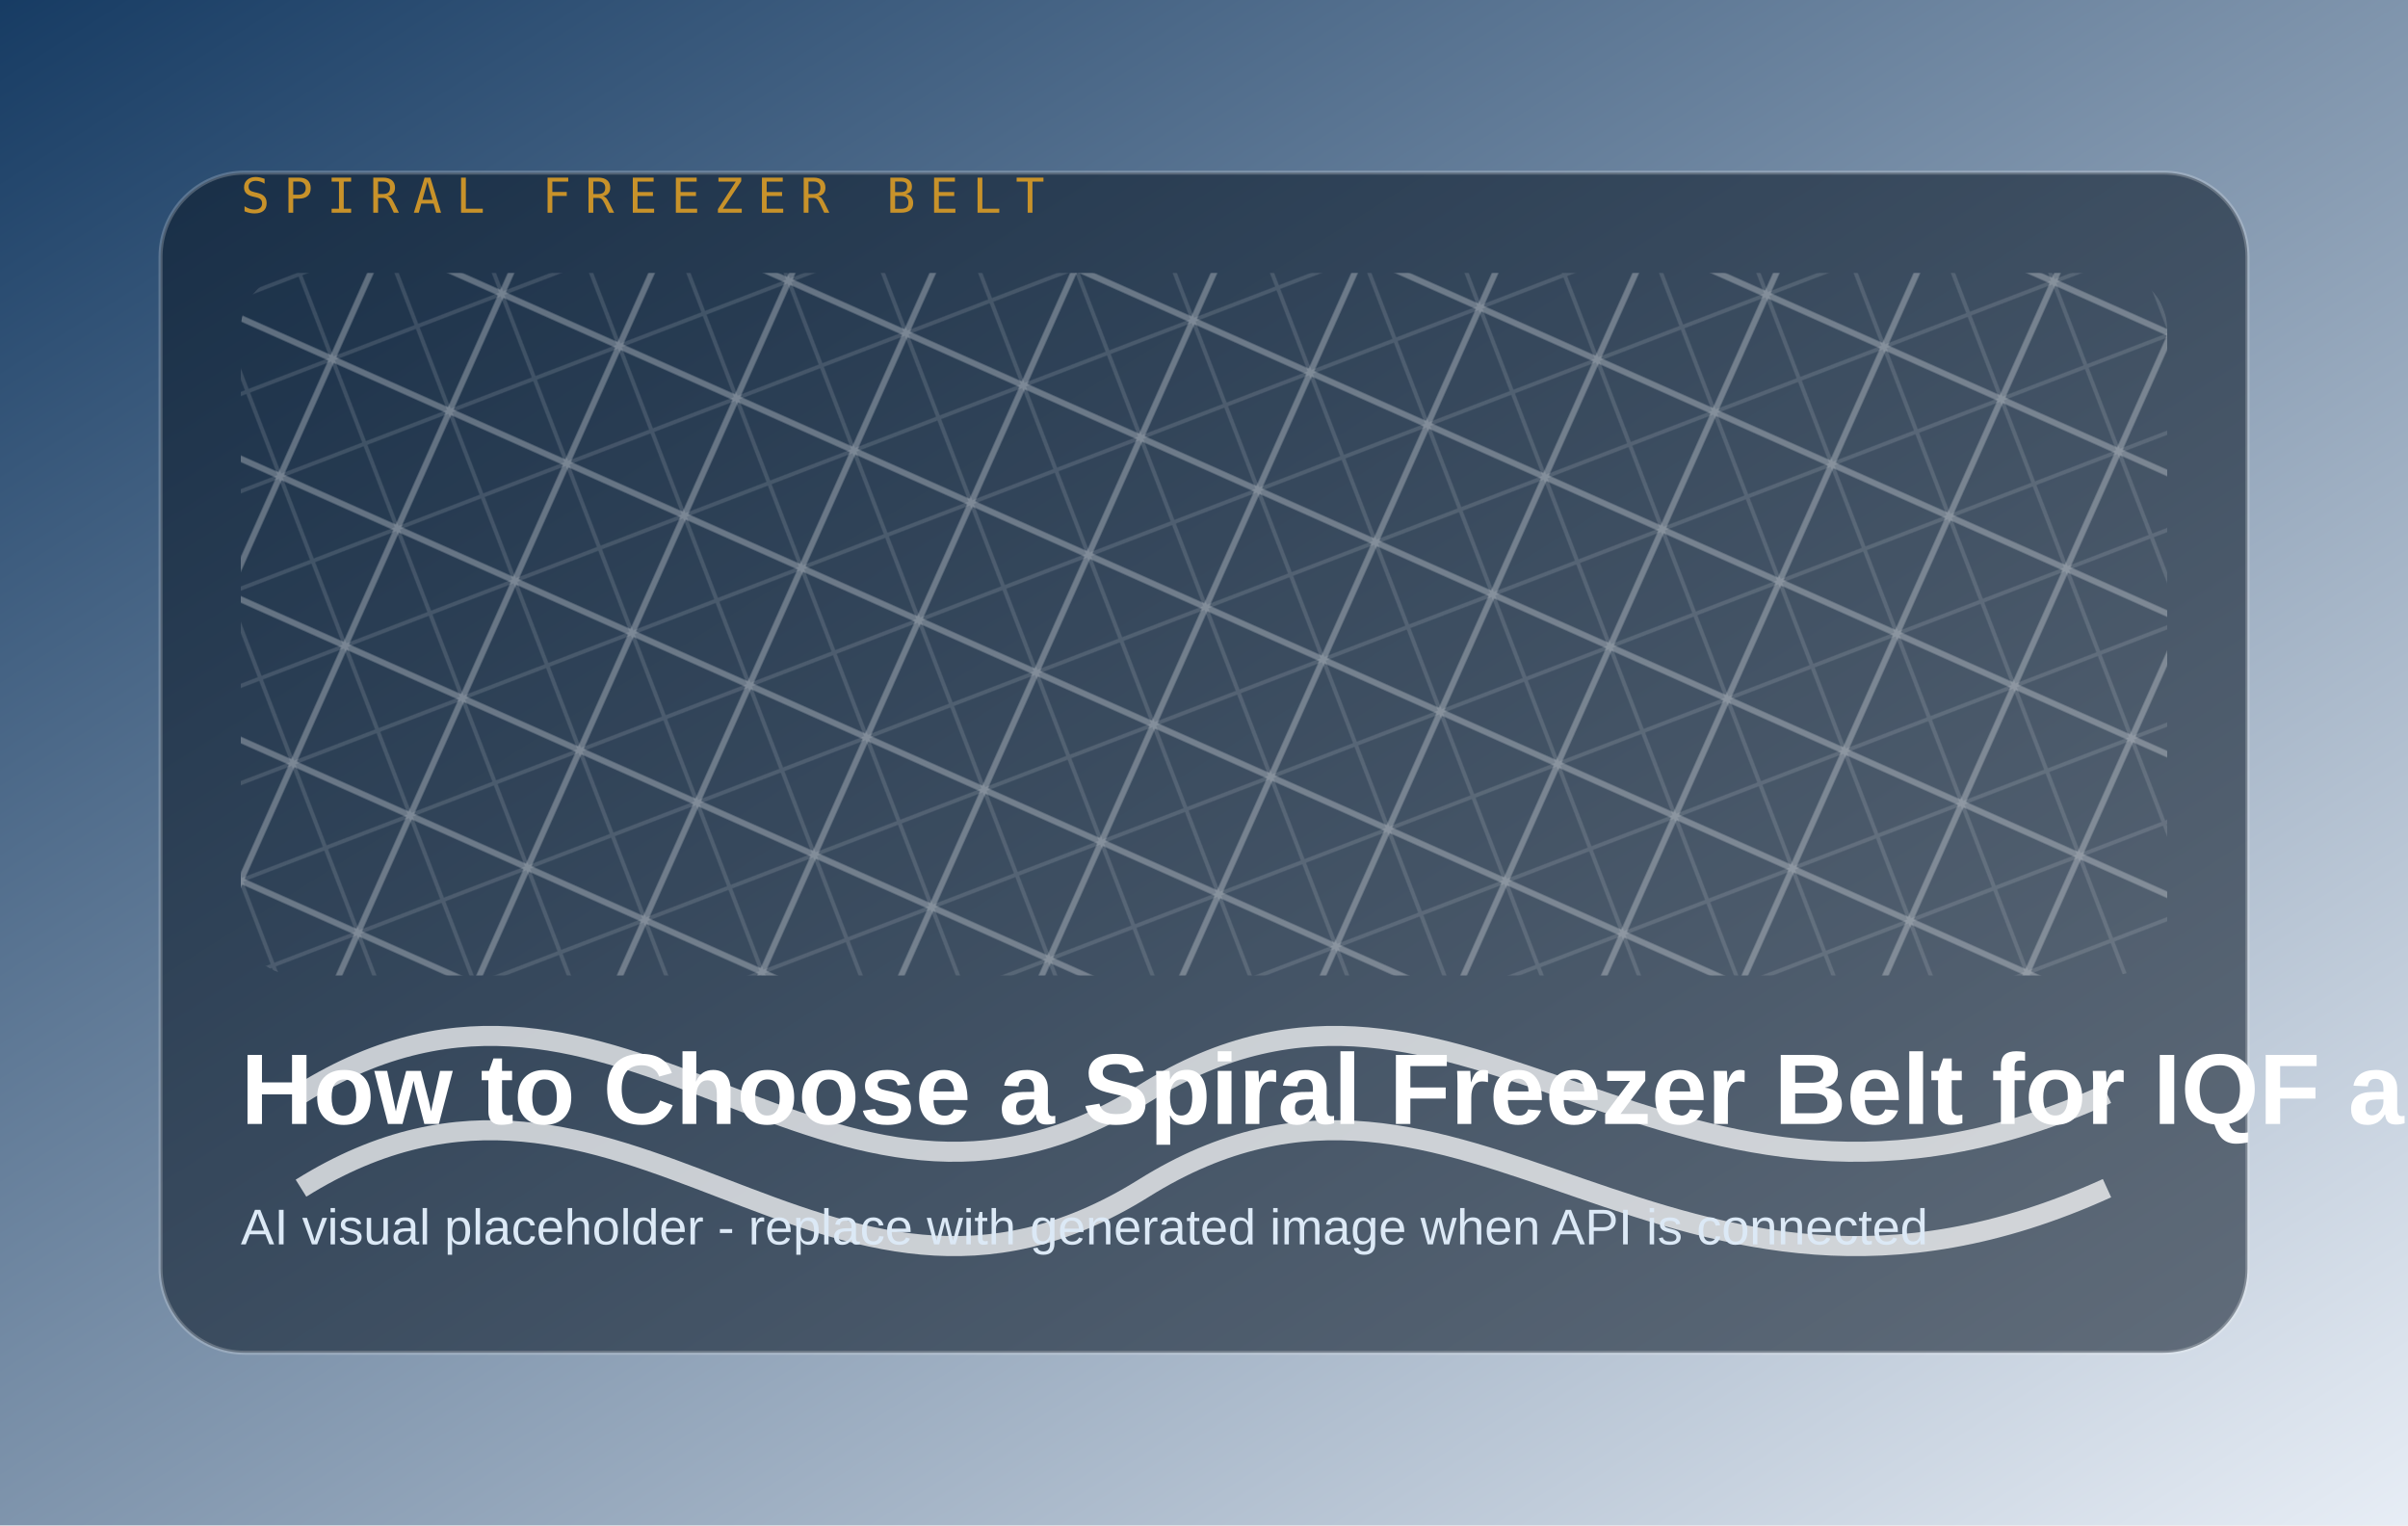
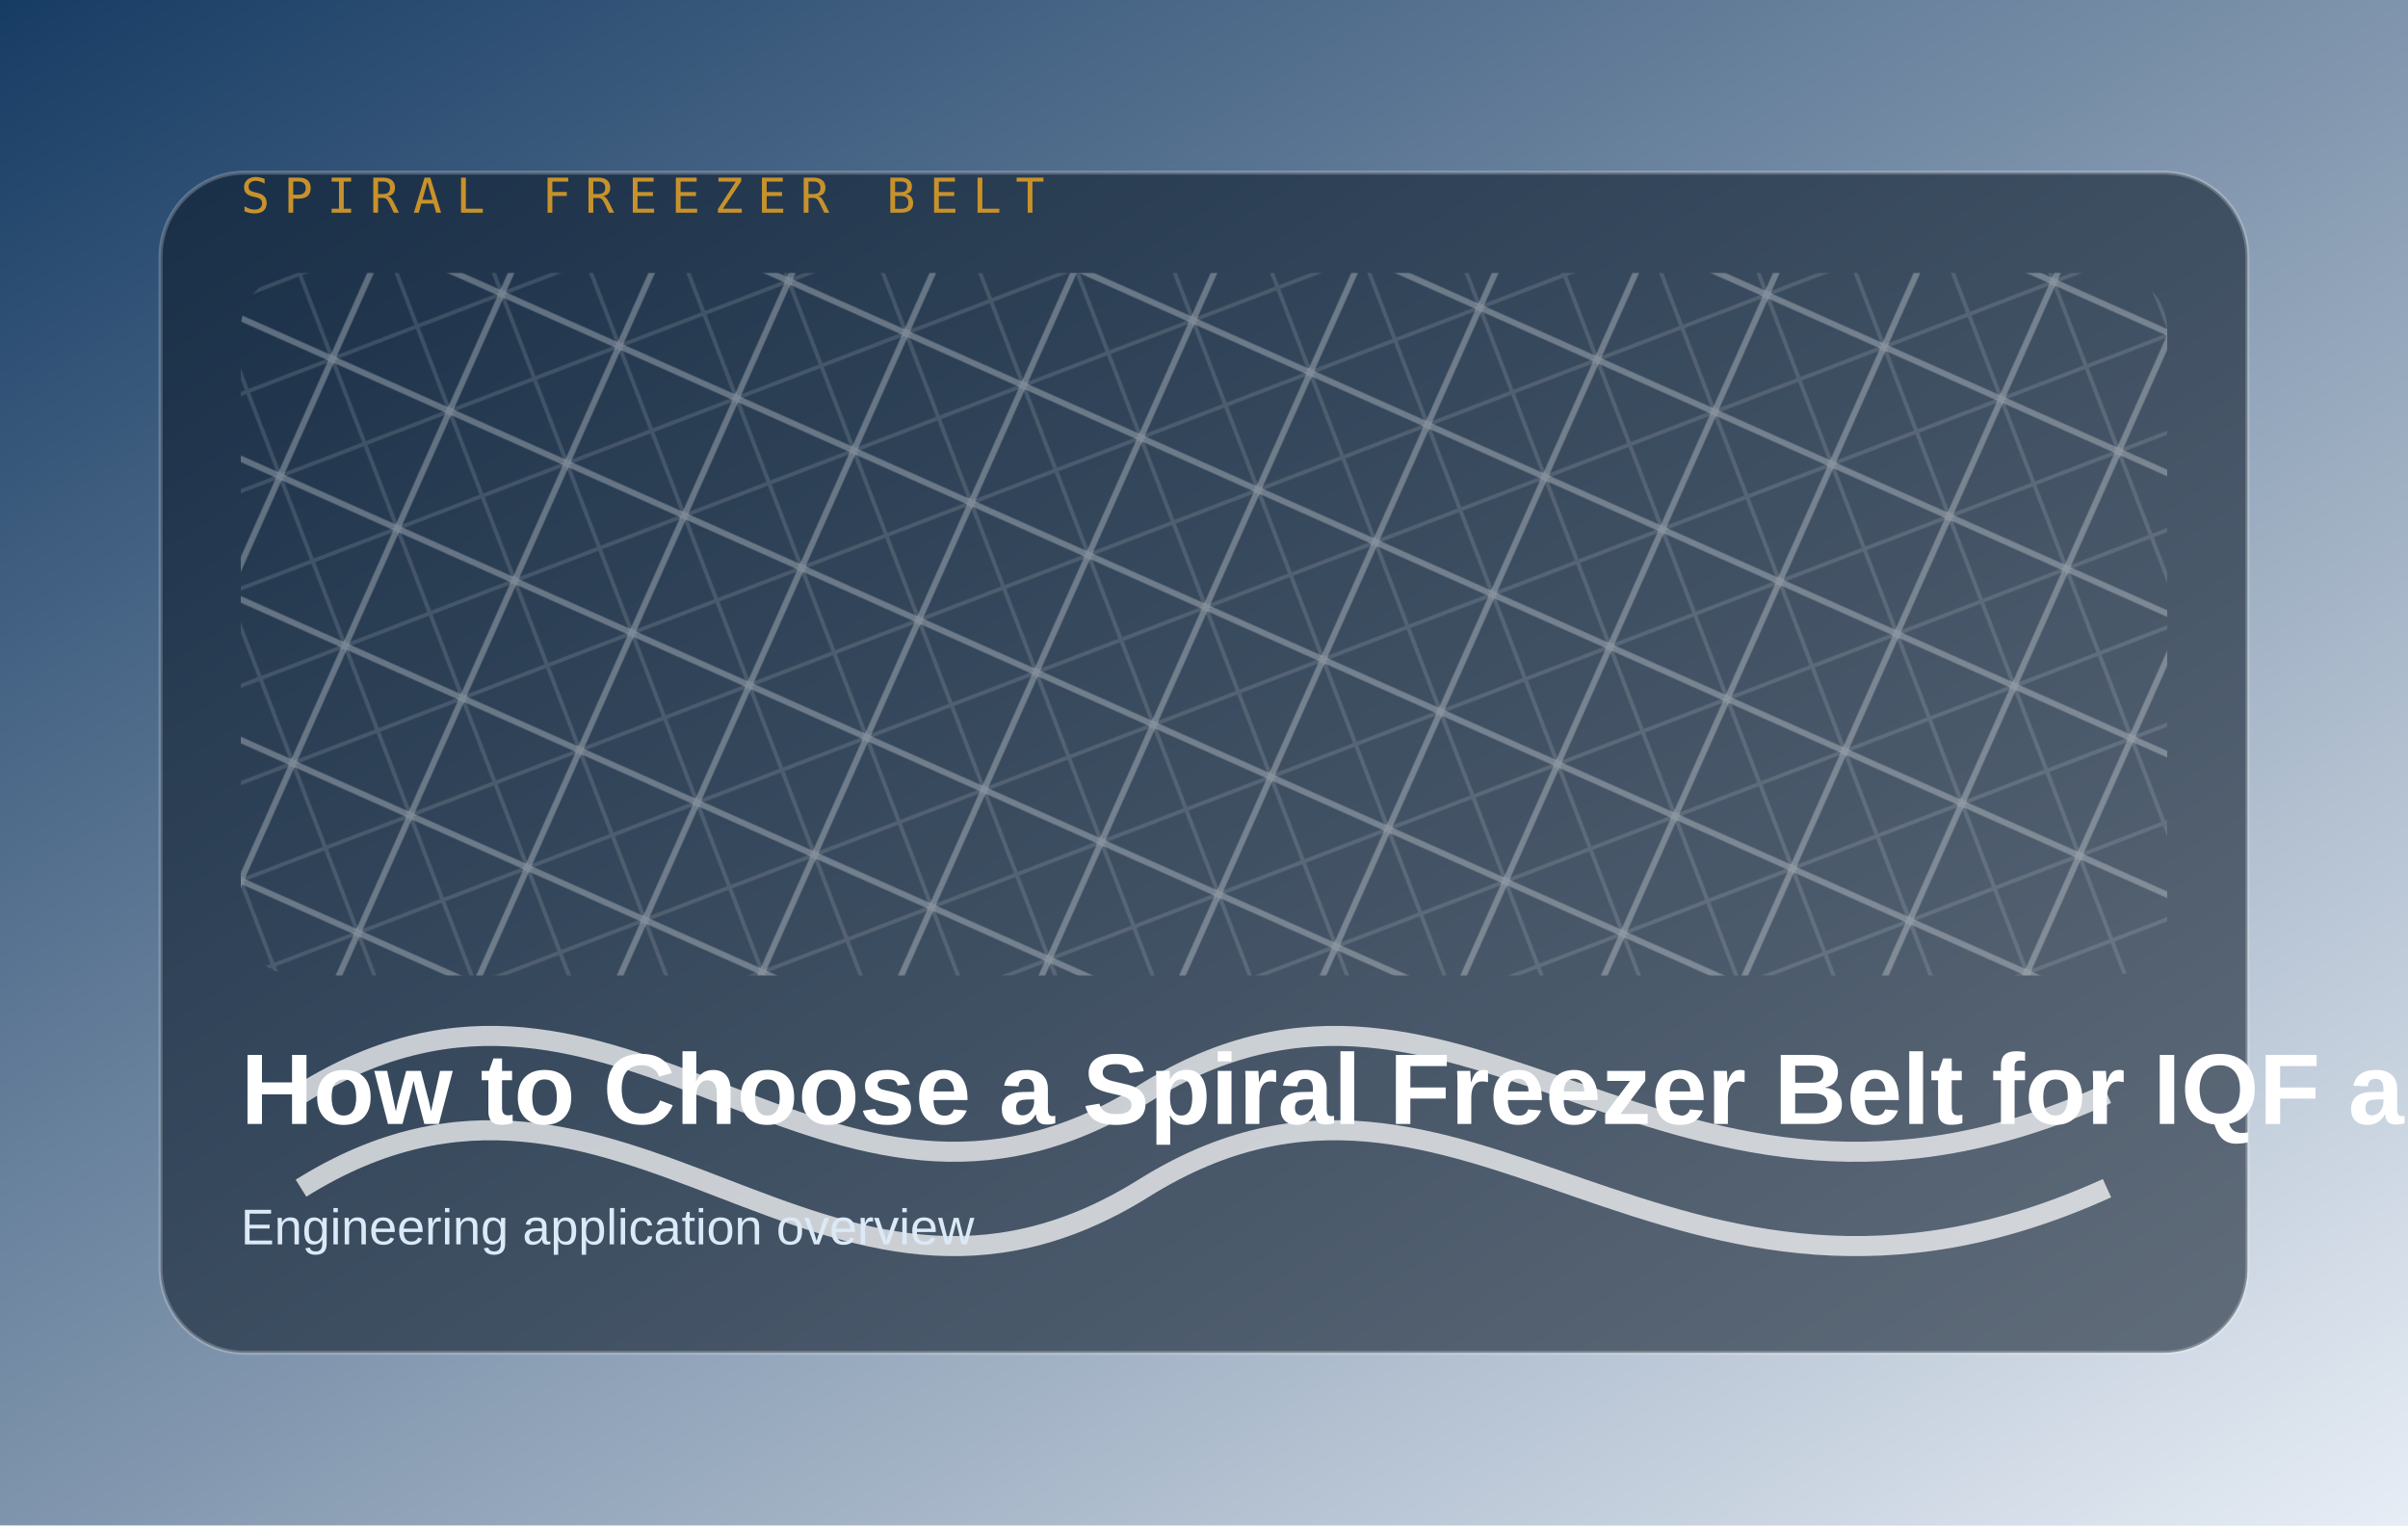
<svg xmlns="http://www.w3.org/2000/svg" width="1200" height="760" viewBox="0 0 1200 760" role="img" aria-labelledby="t d">
  <defs>
    <linearGradient id="g" x1="0" x2="1" y1="0" y2="1">
      <stop offset="0" stop-color="#163B63" />
      <stop offset="1" stop-color="#E8EEF6" />
    </linearGradient>
    <pattern id="mesh" width="64" height="64" patternUnits="userSpaceOnUse" patternTransform="rotate(24)">
      <path d="M0 32h64M32 0v64" stroke="rgba(255,255,255,.32)" stroke-width="3" />
      <path d="M0 0l64 64M64 0L0 64" stroke="rgba(255,255,255,.14)" stroke-width="2" />
    </pattern>
  </defs>
  <rect width="1200" height="760" fill="url(#g)" />
  <rect x="80" y="86" width="1040" height="588" rx="42" fill="rgba(13,27,42,.58)" stroke="rgba(255,255,255,.22)" stroke-width="2" />
  <rect x="120" y="136" width="960" height="350" rx="28" fill="url(#mesh)" opacity=".9" />
  <g fill="none" stroke="#fff" stroke-width="10" opacity=".72">
    <path d="M150 545c160-100 260 100 420 0s260 100 480 0" />
    <path d="M150 592c160-100 260 100 420 0s260 100 480 0" />
  </g>
  <text x="120" y="106" fill="#C8922A" font-family="IBM Plex Mono, Consolas, monospace" font-size="24" letter-spacing="7">SPIRAL FREEZER BELT</text>
  <text x="120" y="560" fill="#fff" font-family="DM Sans, Arial, sans-serif" font-size="50" font-weight="800">How to Choose a Spiral Freezer Belt for IQF and Spiral Fre</text>
-   <text x="120" y="620" fill="#DCE9F6" font-family="DM Sans, Arial, sans-serif" font-size="25">AI visual placeholder - replace with generated image when API is connected</text>
+   <text x="120" y="620" fill="#DCE9F6" font-family="DM Sans, Arial, sans-serif" font-size="25">Engineering application overview</text>
</svg>
